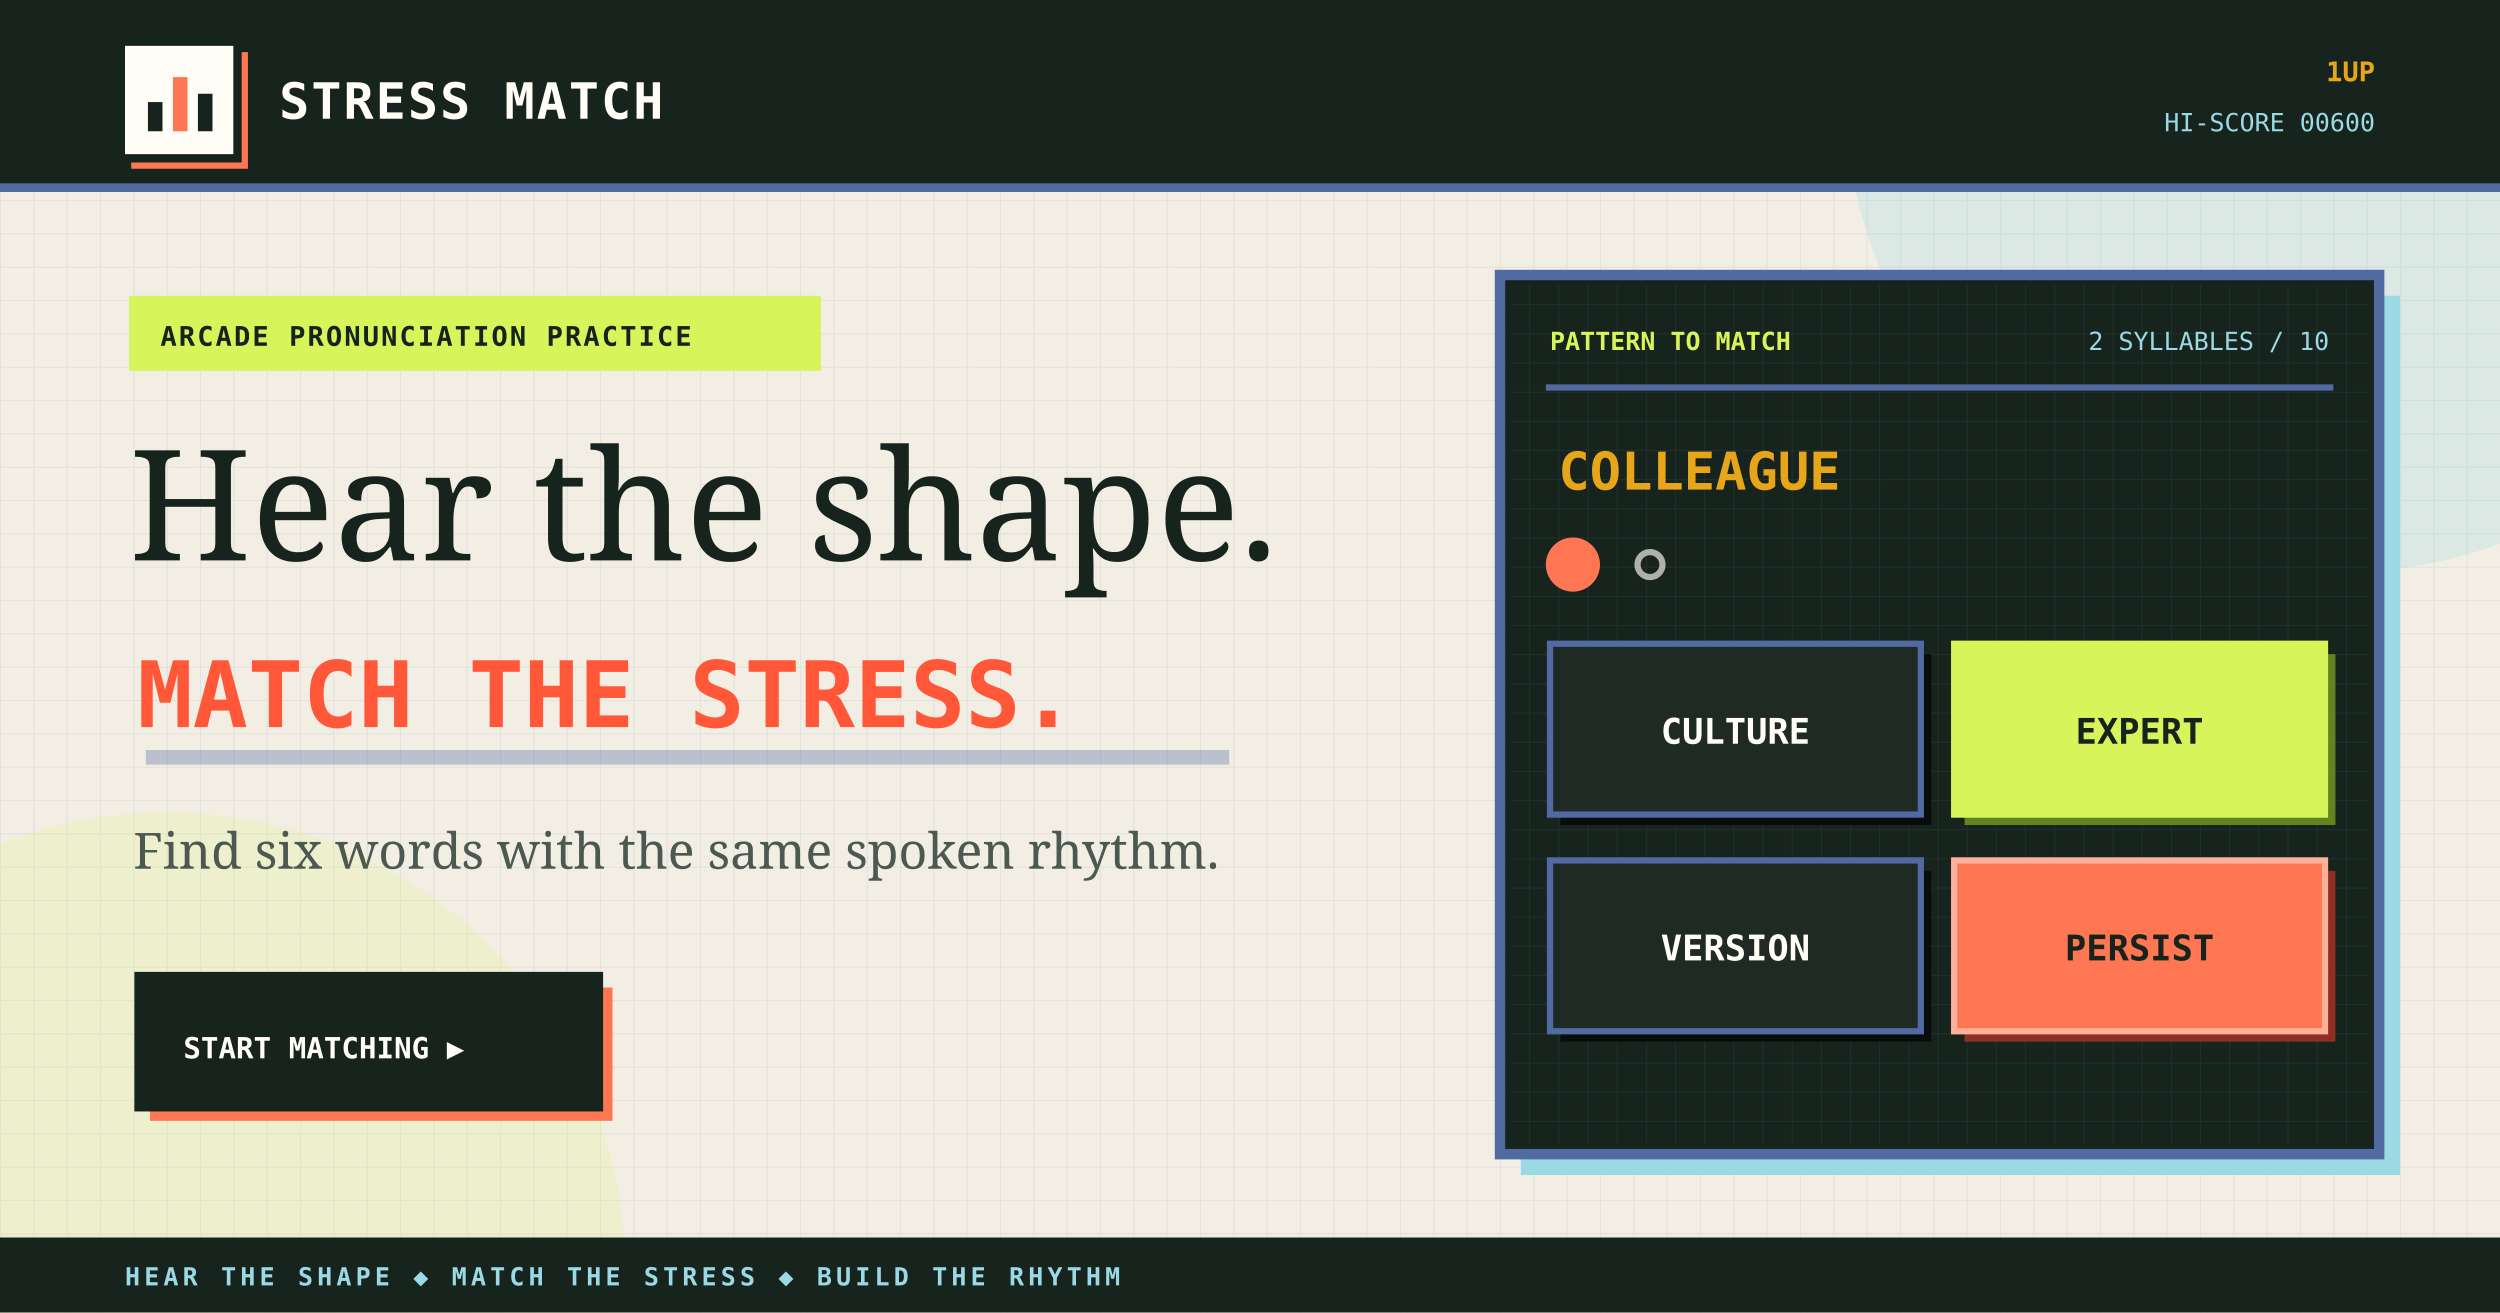
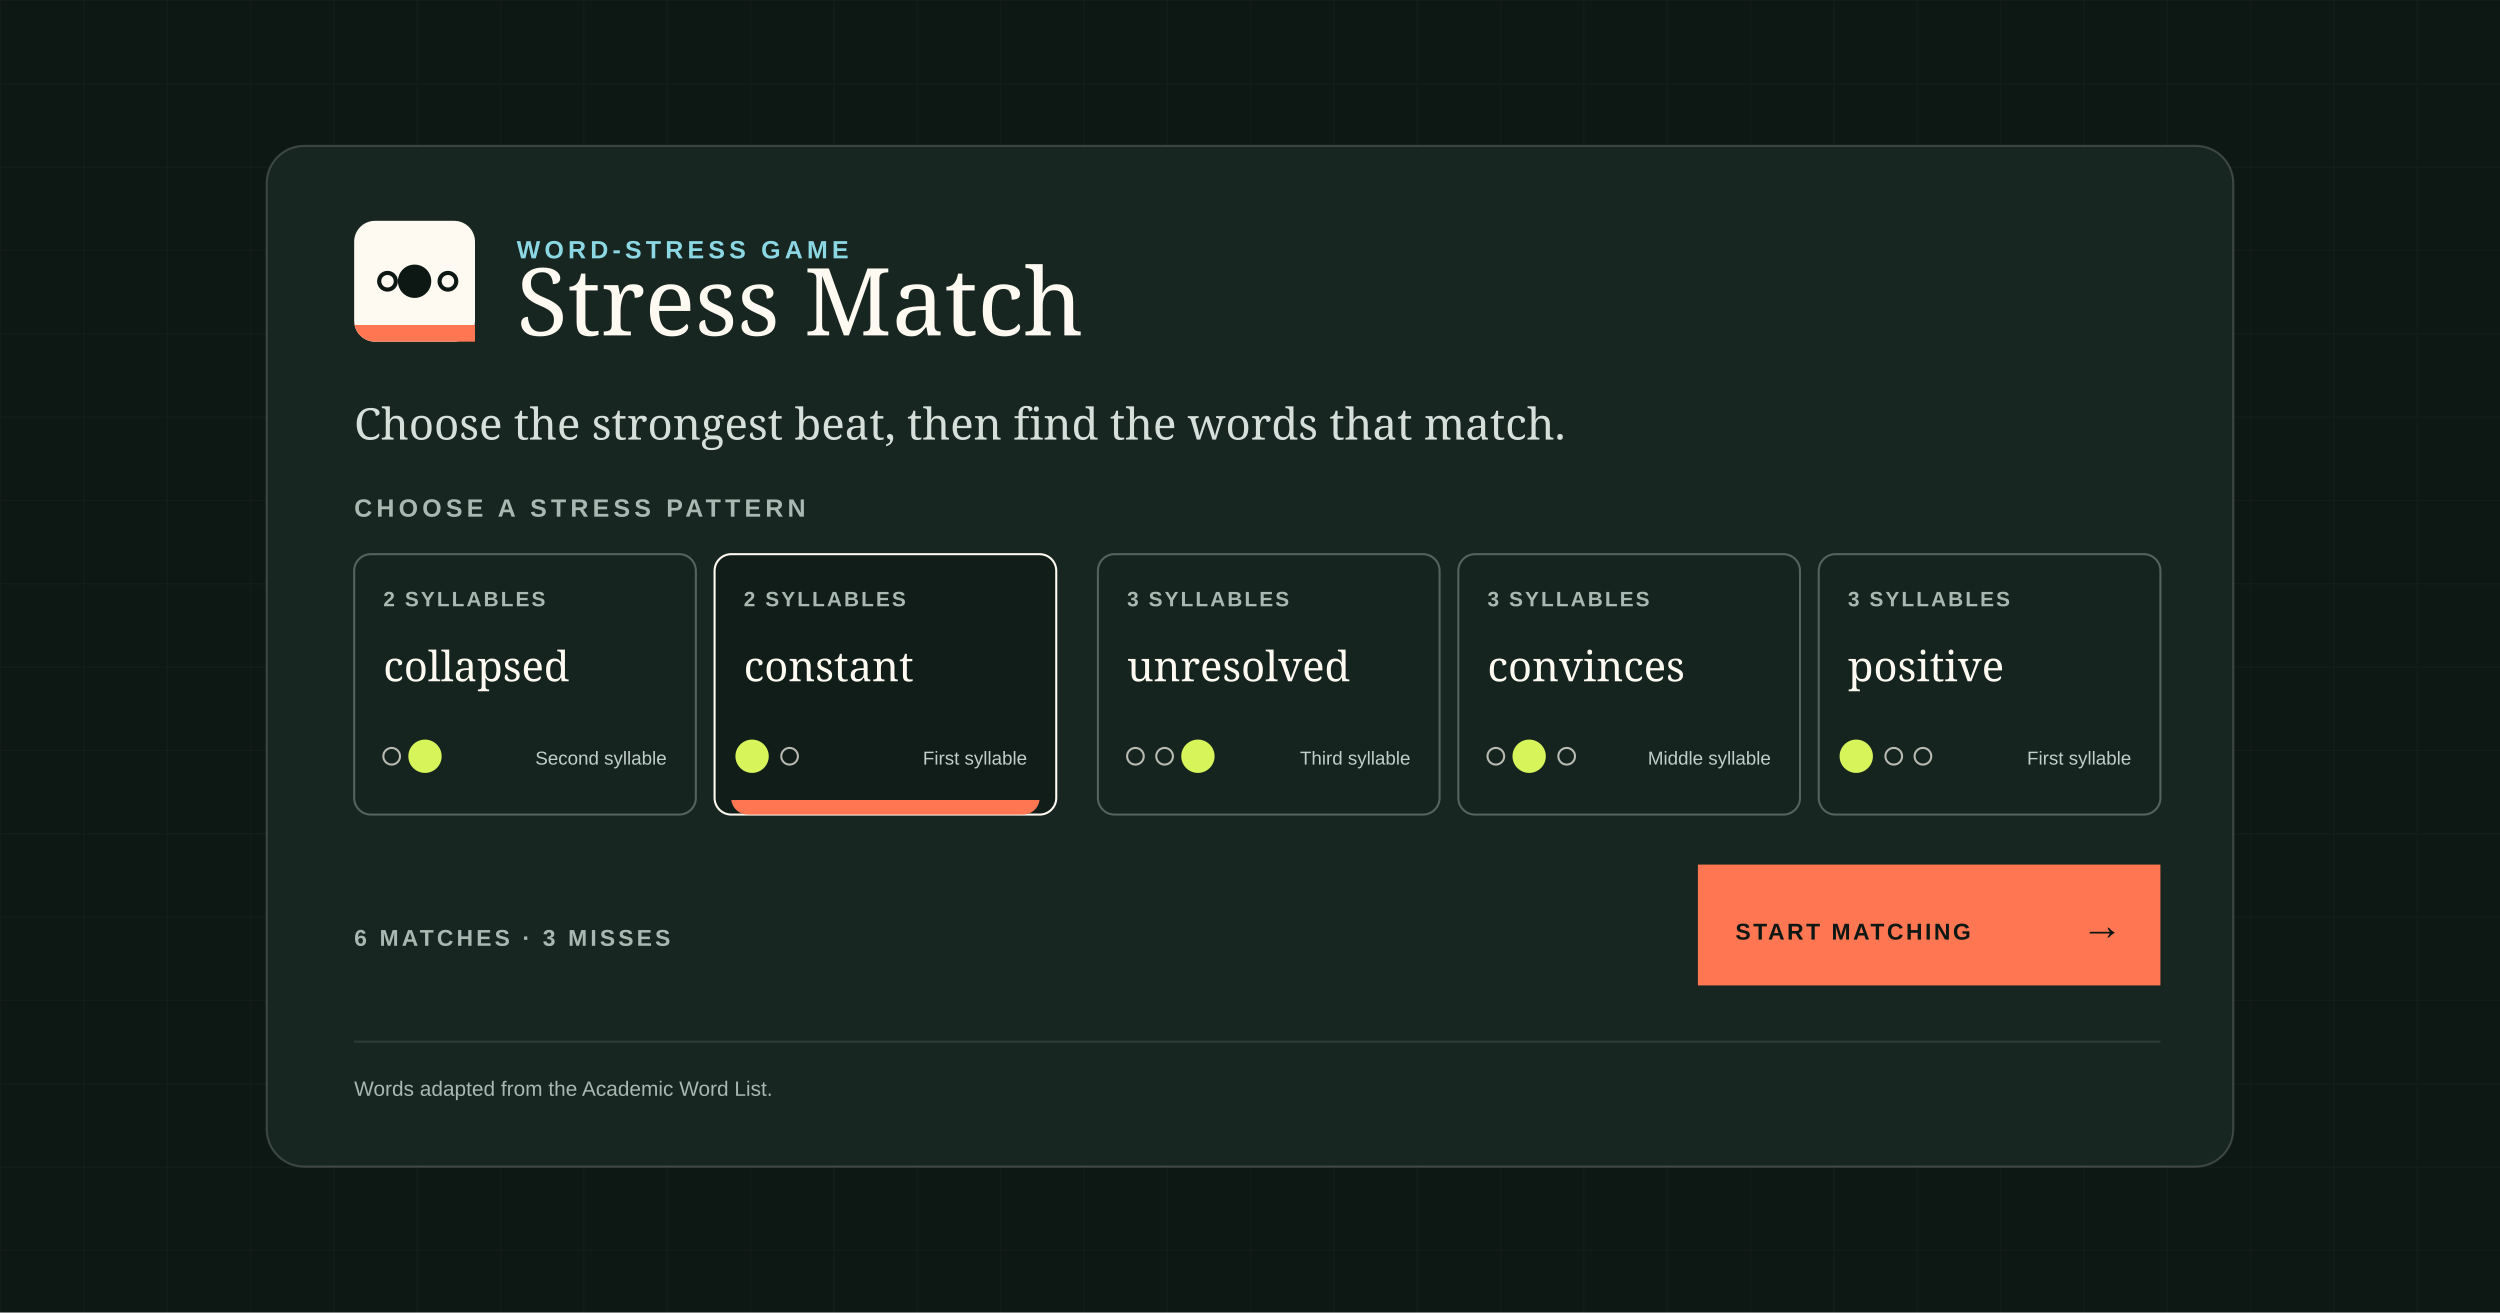
<svg xmlns="http://www.w3.org/2000/svg" width="1200" height="630" viewBox="0 0 1200 630" role="img" aria-labelledby="title description">
  <defs>
-     <pattern id="paper-grid" width="16" height="16" patternUnits="userSpaceOnUse">
-       <path d="M16 0H0v16" fill="none" stroke="#516aa2" stroke-opacity=".09" />
-     </pattern>
-     <pattern id="screen-grid" width="14" height="14" patternUnits="userSpaceOnUse">
-       <path d="M14 0H0v14" fill="none" stroke="#9bd9e5" stroke-opacity=".07" />
+     <pattern id="grid" width="40" height="40" patternUnits="userSpaceOnUse">
+       <path d="M40 0H0v40" fill="none" stroke="#ffffff" stroke-opacity=".025" />
    </pattern>
  </defs>
-   <rect width="1200" height="630" fill="#f2eee3" />
-   <rect width="1200" height="630" fill="url(#paper-grid)" />
-   <circle cx="1120" cy="40" r="235" fill="#9bd9e5" fill-opacity=".25" />
-   <circle cx="80" cy="610" r="220" fill="#d7f45b" fill-opacity=".16" />
-   <rect width="1200" height="92" fill="#17231d" />
-   <rect y="88" width="1200" height="4" fill="#516aa2" />
-   <g transform="translate(58 20)">
-     <rect x="5" y="5" width="56" height="56" fill="#ff7652" />
-     <rect width="56" height="56" fill="#fffdf6" stroke="#17231d" stroke-width="4" />
-     <rect x="13" y="29" width="7" height="14" fill="#17231d" />
-     <rect x="25" y="17" width="7" height="26" fill="#ff7652" />
-     <rect x="37" y="25" width="7" height="18" fill="#17231d" />
-     <text x="76" y="37" fill="#fffdf6" font-family="DejaVu Sans Mono,monospace" font-size="24" font-weight="700" letter-spacing="1">STRESS MATCH</text>
+   <rect width="1200" height="630" fill="#0d1714" />
+   <rect width="1200" height="630" fill="url(#grid)" />
+   <rect x="128" y="70" width="944" height="490" rx="18" fill="#172621" stroke="#fffaf1" stroke-opacity=".18" />
+   <g transform="translate(170 106)">
+     <rect width="58" height="58" rx="10" fill="#fffaf1" />
+     <path d="M0 50h58v8H10A10 10 0 0 1 0 48z" fill="#ff7652" />
+     <circle cx="16" cy="29" r="4" fill="none" stroke="#0d1714" stroke-width="2" />
+     <circle cx="29" cy="29" r="8" fill="#0d1714" />
+     <circle cx="45" cy="29" r="4" fill="none" stroke="#0d1714" stroke-width="2" />
+     <text x="78" y="18" fill="#8bd8e4" font-family="Arial,sans-serif" font-size="12" font-weight="800" letter-spacing="2">WORD-STRESS GAME</text>
+     <text x="78" y="55" fill="#fffaf1" font-family="Georgia,serif" font-size="45">Stress Match</text>
  </g>
-   <text x="1140" y="39" text-anchor="end" fill="#e7a61a" font-family="DejaVu Sans Mono,monospace" font-size="13" font-weight="700">1UP</text>
-   <text x="1140" y="63" text-anchor="end" fill="#9bd9e5" font-family="DejaVu Sans Mono,monospace" font-size="12">HI-SCORE 00600</text>
-   <g transform="translate(62 142)">
-     <rect width="332" height="36" fill="#d7f45b" />
-     <text x="15" y="24" fill="#17231d" font-family="DejaVu Sans Mono,monospace" font-size="13" font-weight="700" letter-spacing="1">ARCADE PRONUNCIATION PRACTICE</text>
-     <text x="0" y="127" fill="#17231d" font-family="Georgia,serif" font-size="74">Hear the shape.</text>
-     <text x="4" y="207" fill="#ff5738" font-family="DejaVu Sans Mono,monospace" font-size="44" font-weight="700">MATCH THE STRESS.</text>
-     <rect x="8" y="218" width="520" height="7" fill="#516aa2" fill-opacity=".35" />
-     <text x="2" y="275" fill="#4b5951" font-family="Georgia,serif" font-size="24">Find six words with the same spoken rhythm.</text>
-     <g transform="translate(4 326)">
-       <rect x="6" y="6" width="222" height="64" fill="#ff7652" />
-       <rect width="222" height="64" fill="#17231d" stroke="#17231d" stroke-width="3" />
-       <text x="22" y="40" fill="#fffdf6" font-family="DejaVu Sans Mono,monospace" font-size="14" font-weight="700">START MATCHING  ▶</text>
-     </g>
+   <text x="170" y="211" fill="#d7dfdb" font-family="Georgia,serif" font-size="21">Choose the strongest beat, then find the words that match.</text>
+   <text x="170" y="248" fill="#a9b8b1" font-family="Arial,sans-serif" font-size="12" font-weight="800" letter-spacing="2">CHOOSE A STRESS PATTERN</text>
+   <g transform="translate(170 266)">
+     <rect width="164" height="125" rx="8" fill="#15241f" stroke="#53635d" />
+     <text x="14" y="25" fill="#a9b8b1" font-family="Arial,sans-serif" font-size="10" font-weight="800" letter-spacing="1">2 SYLLABLES</text>
+     <text x="14" y="61" fill="#fffaf1" font-family="Georgia,serif" font-size="20">collapsed</text>
+     <circle cx="18" cy="97" r="4" fill="none" stroke="#fffaf1" stroke-opacity=".7" />
+     <circle cx="34" cy="97" r="8" fill="#d7f45b" />
+     <text x="150" y="101" text-anchor="end" fill="#c2ceca" font-family="Arial,sans-serif" font-size="9">Second syllable</text>
  </g>
-   <g transform="translate(720 132)">
-     <rect x="10" y="10" width="422" height="422" fill="#9bd9e5" />
-     <rect width="422" height="422" fill="#17231d" stroke="#516aa2" stroke-width="5" />
-     <rect x="5" y="5" width="412" height="412" fill="url(#screen-grid)" />
-     <text x="24" y="36" fill="#d7f45b" font-family="DejaVu Sans Mono,monospace" font-size="12" font-weight="700">PATTERN TO MATCH</text>
-     <text x="398" y="36" text-anchor="end" fill="#9bd9e5" font-family="DejaVu Sans Mono,monospace" font-size="12">2 SYLLABLES / 10</text>
-     <line x1="22" y1="54" x2="400" y2="54" stroke="#516aa2" stroke-width="3" />
-     <text x="28" y="103" fill="#e7a61a" font-family="DejaVu Sans Mono,monospace" font-size="25" font-weight="700">COLLEAGUE</text>
-     <circle cx="35" cy="139" r="13" fill="#ff7652" />
-     <circle cx="72" cy="139" r="6" fill="none" stroke="#fffdf6" stroke-width="3" opacity=".65" />
-     <g transform="translate(24 177)">
-       <g>
-         <rect x="5" y="5" width="178" height="82" fill="#080c0a" />
-         <rect width="178" height="82" fill="#202a25" stroke="#516aa2" stroke-width="3" />
-         <text x="89" y="48" text-anchor="middle" fill="#fffdf6" font-family="DejaVu Sans Mono,monospace" font-size="17" font-weight="700">CULTURE</text>
-       </g>
-       <g transform="translate(194)">
-         <rect x="5" y="5" width="178" height="82" fill="#638321" />
-         <rect width="178" height="82" fill="#d7f45b" stroke="#d7f45b" stroke-width="3" />
-         <text x="89" y="48" text-anchor="middle" fill="#17231d" font-family="DejaVu Sans Mono,monospace" font-size="17" font-weight="700">EXPERT</text>
-       </g>
-       <g transform="translate(0 104)">
-         <rect x="5" y="5" width="178" height="82" fill="#080c0a" />
-         <rect width="178" height="82" fill="#202a25" stroke="#516aa2" stroke-width="3" />
-         <text x="89" y="48" text-anchor="middle" fill="#fffdf6" font-family="DejaVu Sans Mono,monospace" font-size="17" font-weight="700">VERSION</text>
-       </g>
-       <g transform="translate(194 104)">
-         <rect x="5" y="5" width="178" height="82" fill="#8d2f22" />
-         <rect width="178" height="82" fill="#ff7652" stroke="#ffb09b" stroke-width="3" />
-         <text x="89" y="48" text-anchor="middle" fill="#17231d" font-family="DejaVu Sans Mono,monospace" font-size="17" font-weight="700">PERSIST</text>
-       </g>
-     </g>
+   <g transform="translate(343 266)">
+     <rect width="164" height="125" rx="8" fill="#101d19" stroke="#fffaf1" />
+     <path d="M8 118h148a8 8 0 0 1-8 7H16a8 8 0 0 1-8-7z" fill="#ff7652" />
+     <text x="14" y="25" fill="#a9b8b1" font-family="Arial,sans-serif" font-size="10" font-weight="800" letter-spacing="1">2 SYLLABLES</text>
+     <text x="14" y="61" fill="#fffaf1" font-family="Georgia,serif" font-size="20">constant</text>
+     <circle cx="18" cy="97" r="8" fill="#d7f45b" />
+     <circle cx="36" cy="97" r="4" fill="none" stroke="#fffaf1" stroke-opacity=".7" />
+     <text x="150" y="101" text-anchor="end" fill="#c2ceca" font-family="Arial,sans-serif" font-size="9">First syllable</text>
  </g>
-   <rect y="594" width="1200" height="36" fill="#17231d" />
-   <text x="60" y="617" fill="#9bd9e5" font-family="DejaVu Sans Mono,monospace" font-size="12" font-weight="700" letter-spacing="2">HEAR THE SHAPE  ◆  MATCH THE STRESS  ◆  BUILD THE RHYTHM</text>
+   <g transform="translate(527 266)">
+     <rect width="164" height="125" rx="8" fill="#15241f" stroke="#53635d" />
+     <text x="14" y="25" fill="#a9b8b1" font-family="Arial,sans-serif" font-size="10" font-weight="800" letter-spacing="1">3 SYLLABLES</text>
+     <text x="14" y="61" fill="#fffaf1" font-family="Georgia,serif" font-size="20">unresolved</text>
+     <circle cx="18" cy="97" r="4" fill="none" stroke="#fffaf1" stroke-opacity=".7" />
+     <circle cx="32" cy="97" r="4" fill="none" stroke="#fffaf1" stroke-opacity=".7" />
+     <circle cx="48" cy="97" r="8" fill="#d7f45b" />
+     <text x="150" y="101" text-anchor="end" fill="#c2ceca" font-family="Arial,sans-serif" font-size="9">Third syllable</text>
+   </g>
+   <g transform="translate(700 266)">
+     <rect width="164" height="125" rx="8" fill="#15241f" stroke="#53635d" />
+     <text x="14" y="25" fill="#a9b8b1" font-family="Arial,sans-serif" font-size="10" font-weight="800" letter-spacing="1">3 SYLLABLES</text>
+     <text x="14" y="61" fill="#fffaf1" font-family="Georgia,serif" font-size="20">convinces</text>
+     <circle cx="18" cy="97" r="4" fill="none" stroke="#fffaf1" stroke-opacity=".7" />
+     <circle cx="34" cy="97" r="8" fill="#d7f45b" />
+     <circle cx="52" cy="97" r="4" fill="none" stroke="#fffaf1" stroke-opacity=".7" />
+     <text x="150" y="101" text-anchor="end" fill="#c2ceca" font-family="Arial,sans-serif" font-size="9">Middle syllable</text>
+   </g>
+   <g transform="translate(873 266)">
+     <rect width="164" height="125" rx="8" fill="#15241f" stroke="#53635d" />
+     <text x="14" y="25" fill="#a9b8b1" font-family="Arial,sans-serif" font-size="10" font-weight="800" letter-spacing="1">3 SYLLABLES</text>
+     <text x="14" y="61" fill="#fffaf1" font-family="Georgia,serif" font-size="20">positive</text>
+     <circle cx="18" cy="97" r="8" fill="#d7f45b" />
+     <circle cx="36" cy="97" r="4" fill="none" stroke="#fffaf1" stroke-opacity=".7" />
+     <circle cx="50" cy="97" r="4" fill="none" stroke="#fffaf1" stroke-opacity=".7" />
+     <text x="150" y="101" text-anchor="end" fill="#c2ceca" font-family="Arial,sans-serif" font-size="9">First syllable</text>
+   </g>
+   <text x="170" y="454" fill="#a9b8b1" font-family="Arial,sans-serif" font-size="11" font-weight="800" letter-spacing="1.5">6 MATCHES  ·  3 MISSES</text>
+   <g transform="translate(815 415)">
+     <rect width="222" height="58" fill="#ff7652" />
+     <text x="18" y="36" fill="#0d1714" font-family="Arial,sans-serif" font-size="11" font-weight="900" letter-spacing="1.2">START MATCHING</text>
+     <text x="204" y="36" text-anchor="end" fill="#0d1714" font-family="Arial,sans-serif" font-size="20" font-weight="700">→</text>
+   </g>
+   <line x1="170" y1="500" x2="1037" y2="500" stroke="#ffffff" stroke-opacity=".1" />
+   <text x="170" y="526" fill="#a9b8b1" font-family="Arial,sans-serif" font-size="10">Words adapted from the Academic Word List.</text>
</svg>
